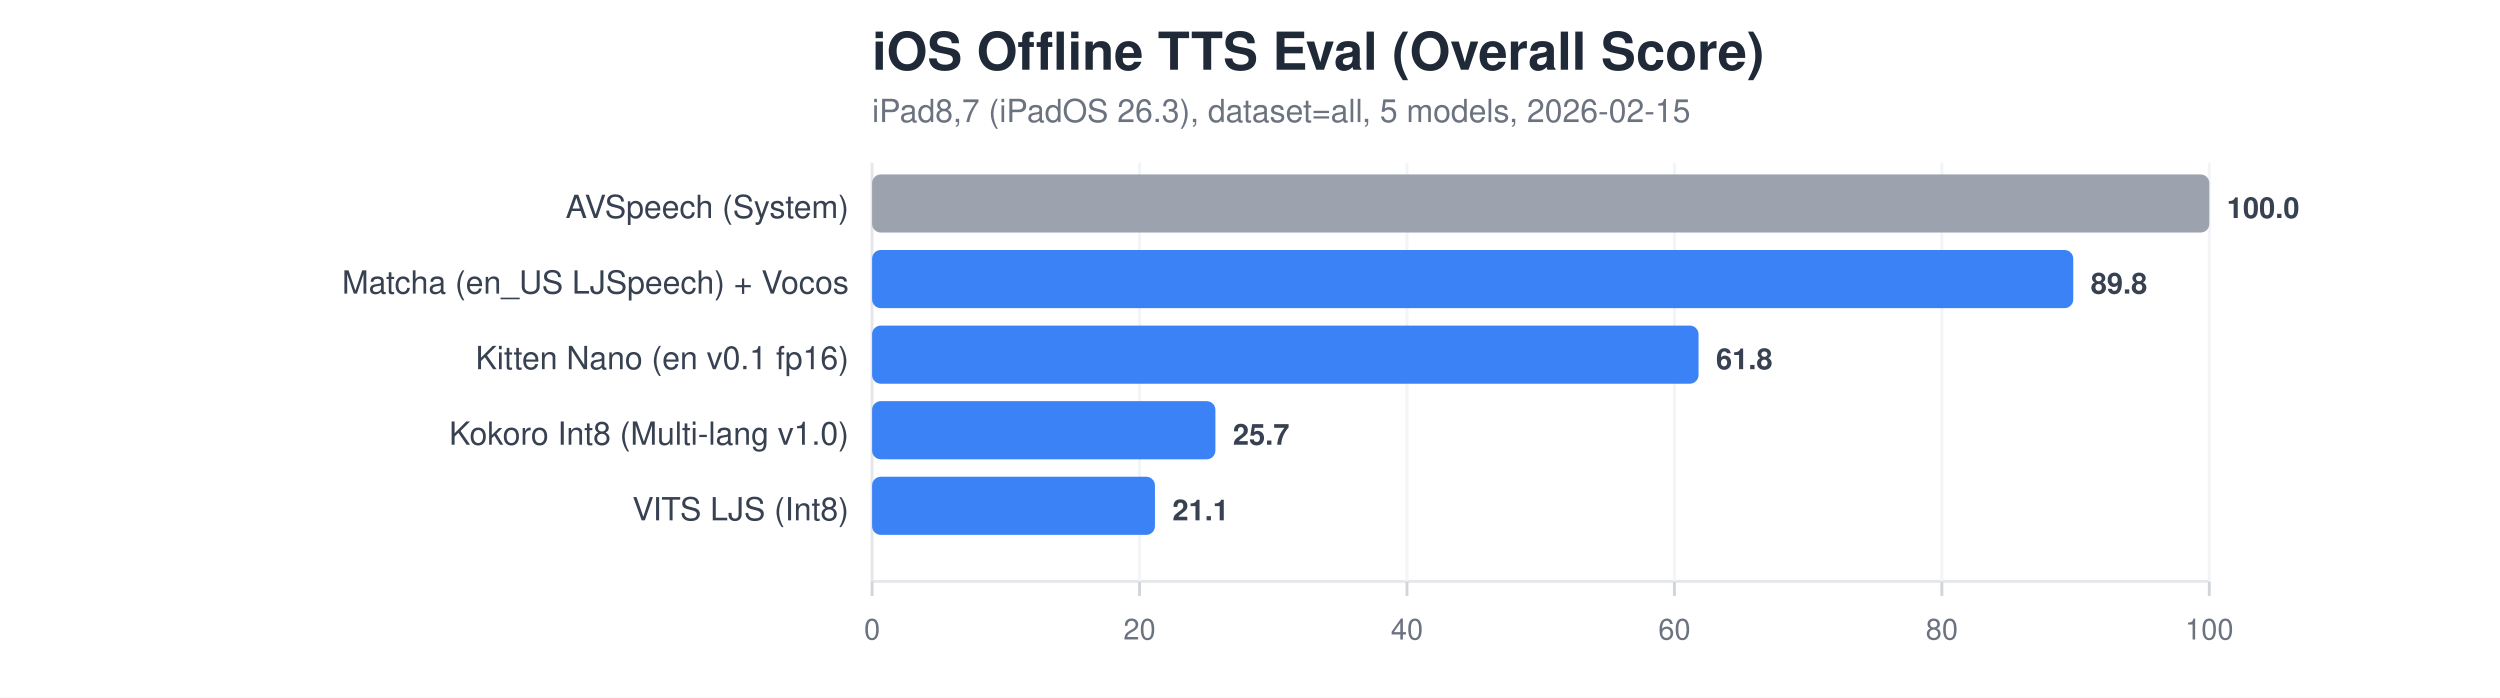
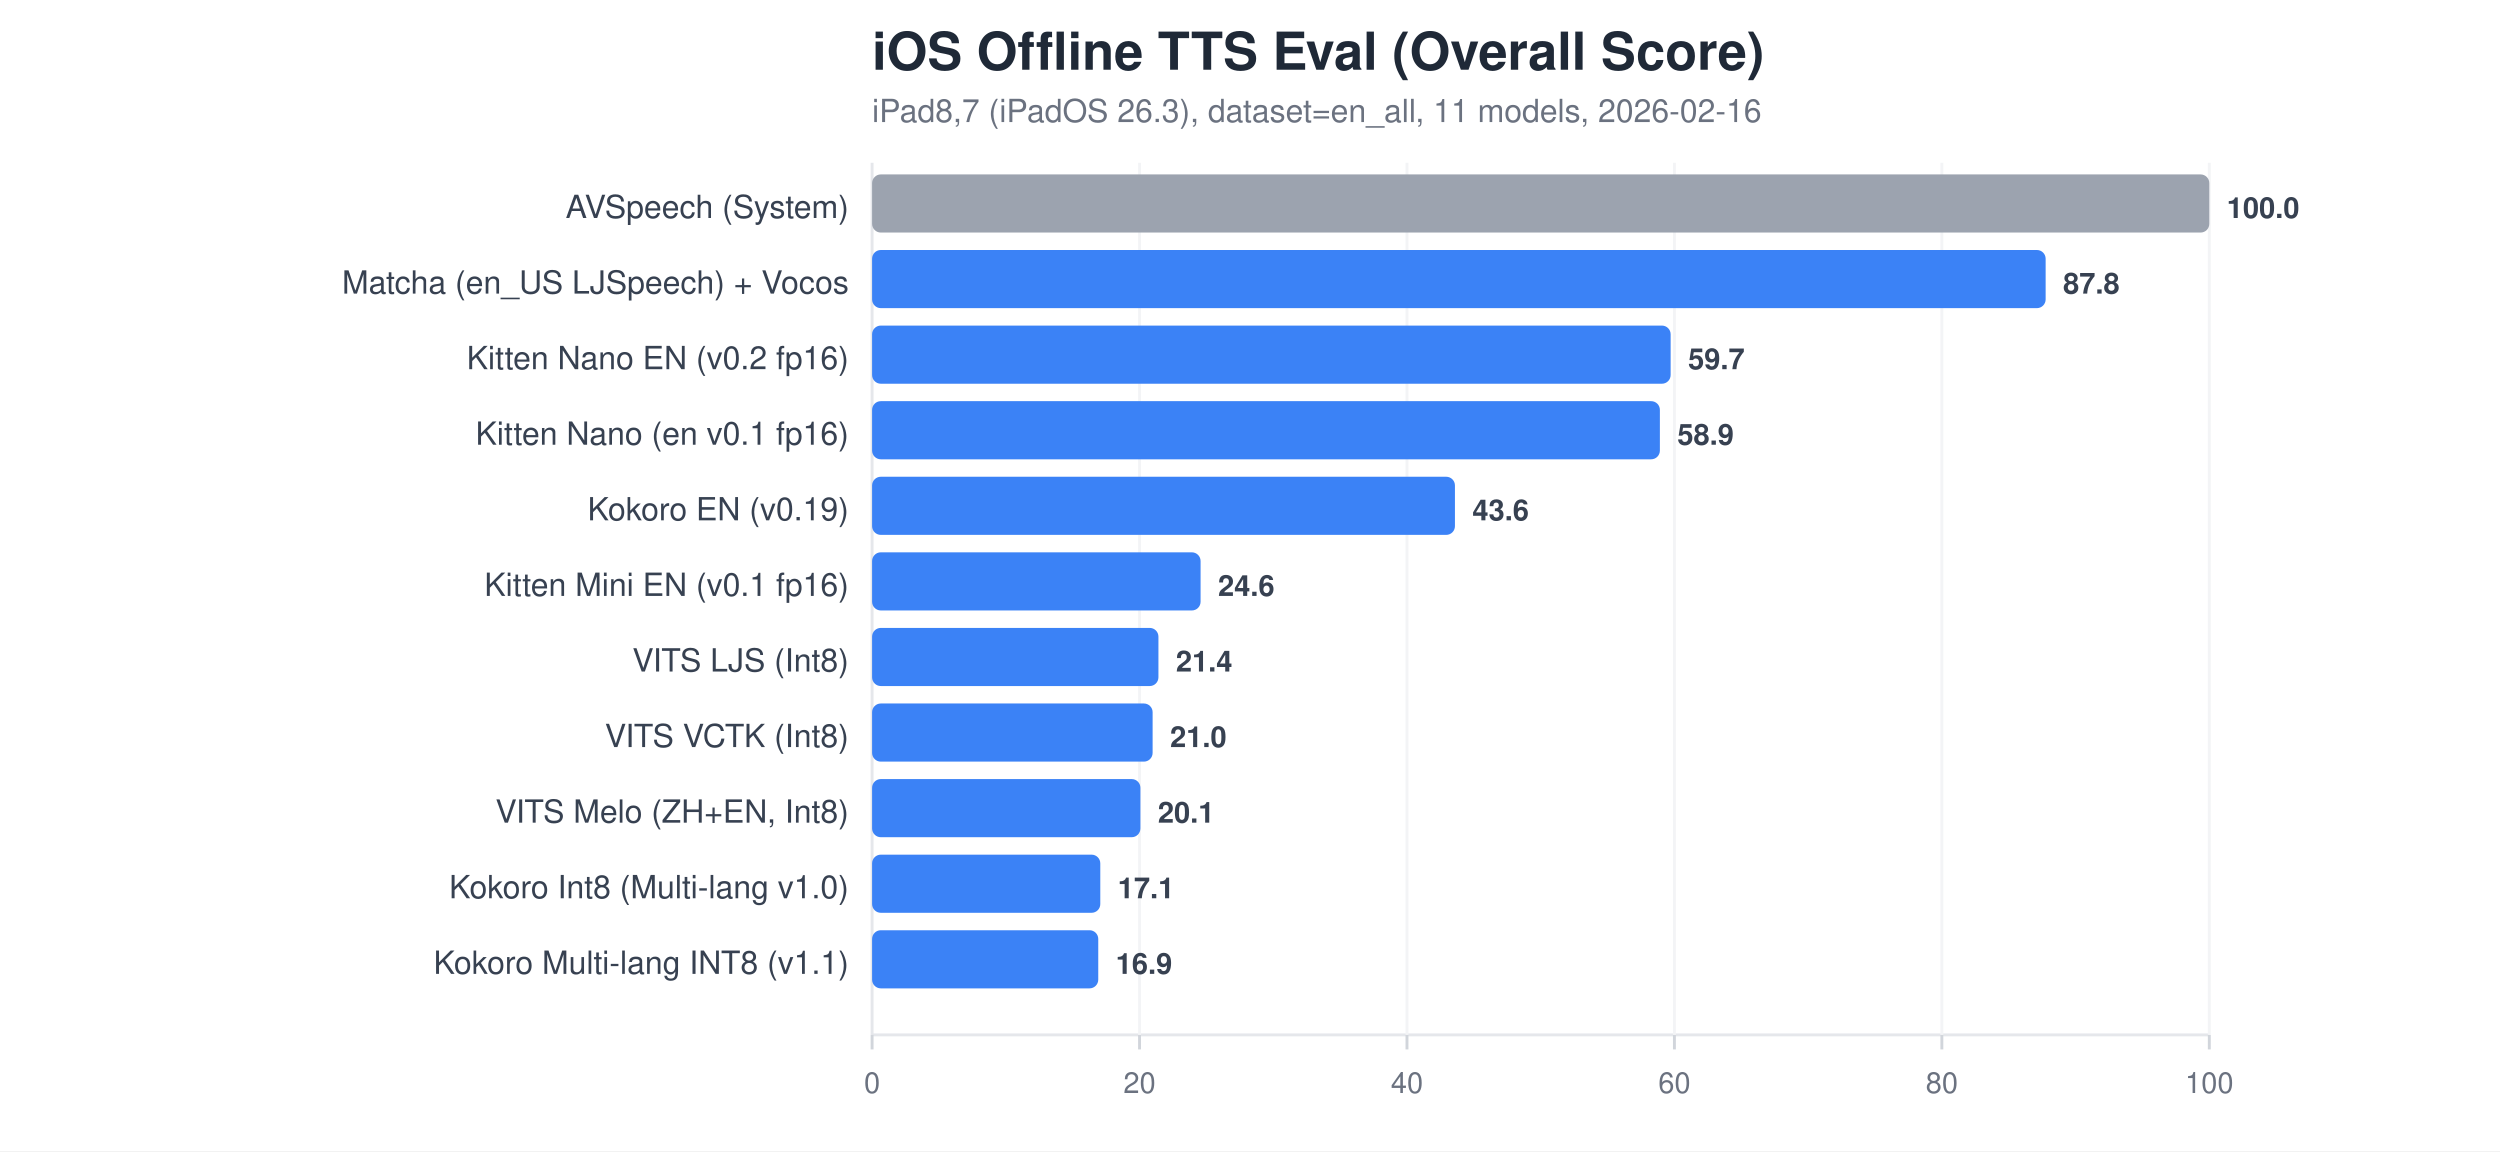
- <svg xmlns="http://www.w3.org/2000/svg" width="860" height="240" viewBox="0 0 860 240">
+ <svg xmlns="http://www.w3.org/2000/svg" width="860" height="396" viewBox="0 0 860 396">
  <style>
text { font-family: -apple-system, BlinkMacSystemFont, 'Segoe UI', Helvetica, Arial, sans-serif; }
.title { font-size: 18px; font-weight: 700; fill: #1f2937; }
.subtitle { font-size: 11px; fill: #6b7280; }
.axis { font-size: 10px; fill: #6b7280; }
.label { font-size: 11px; fill: #374151; }
.value { font-size: 10px; fill: #374151; font-weight: 600; }
</style>
  <rect width="100%" height="100%" fill="#ffffff" />
  <text x="300" y="24" class="title">iOS Offline TTS Eval (Overall Score)</text>
-   <text x="300" y="42" class="subtitle">iPad8,7 (iPadOS 26.3), dataset=all, 5 models, 2026-02-15</text>
-   <line x1="300" y1="56" x2="300" y2="200" stroke="#e5e7eb" />
-   <line x1="300" y1="200" x2="760" y2="200" stroke="#e5e7eb" />
-   <line x1="300.0" y1="200" x2="300.0" y2="205" stroke="#d1d5db" />
-   <text x="300.0" y="220" text-anchor="middle" class="axis">0</text>
-   <line x1="392.0" y1="200" x2="392.0" y2="205" stroke="#d1d5db" />
-   <text x="392.0" y="220" text-anchor="middle" class="axis">20</text>
-   <line x1="392.0" y1="56" x2="392.0" y2="200" stroke="#f3f4f6" />
-   <line x1="484.0" y1="200" x2="484.0" y2="205" stroke="#d1d5db" />
-   <text x="484.0" y="220" text-anchor="middle" class="axis">40</text>
-   <line x1="484.0" y1="56" x2="484.0" y2="200" stroke="#f3f4f6" />
-   <line x1="576.0" y1="200" x2="576.0" y2="205" stroke="#d1d5db" />
-   <text x="576.0" y="220" text-anchor="middle" class="axis">60</text>
-   <line x1="576.0" y1="56" x2="576.0" y2="200" stroke="#f3f4f6" />
-   <line x1="668.0" y1="200" x2="668.0" y2="205" stroke="#d1d5db" />
-   <text x="668.0" y="220" text-anchor="middle" class="axis">80</text>
-   <line x1="668.0" y1="56" x2="668.0" y2="200" stroke="#f3f4f6" />
-   <line x1="760.0" y1="200" x2="760.0" y2="205" stroke="#d1d5db" />
-   <text x="760.0" y="220" text-anchor="middle" class="axis">100</text>
-   <line x1="760.0" y1="56" x2="760.0" y2="200" stroke="#f3f4f6" />
+   <text x="300" y="42" class="subtitle">iPad8,7 (iPadOS 26.3), dataset=en_all, 11 models, 2026-02-16</text>
+   <line x1="300" y1="56" x2="300" y2="356" stroke="#e5e7eb" />
+   <line x1="300" y1="356" x2="760" y2="356" stroke="#e5e7eb" />
+   <line x1="300.0" y1="356" x2="300.0" y2="361" stroke="#d1d5db" />
+   <text x="300.0" y="376" text-anchor="middle" class="axis">0</text>
+   <line x1="392.0" y1="356" x2="392.0" y2="361" stroke="#d1d5db" />
+   <text x="392.0" y="376" text-anchor="middle" class="axis">20</text>
+   <line x1="392.0" y1="56" x2="392.0" y2="356" stroke="#f3f4f6" />
+   <line x1="484.0" y1="356" x2="484.0" y2="361" stroke="#d1d5db" />
+   <text x="484.0" y="376" text-anchor="middle" class="axis">40</text>
+   <line x1="484.0" y1="56" x2="484.0" y2="356" stroke="#f3f4f6" />
+   <line x1="576.0" y1="356" x2="576.0" y2="361" stroke="#d1d5db" />
+   <text x="576.0" y="376" text-anchor="middle" class="axis">60</text>
+   <line x1="576.0" y1="56" x2="576.0" y2="356" stroke="#f3f4f6" />
+   <line x1="668.0" y1="356" x2="668.0" y2="361" stroke="#d1d5db" />
+   <text x="668.0" y="376" text-anchor="middle" class="axis">80</text>
+   <line x1="668.0" y1="56" x2="668.0" y2="356" stroke="#f3f4f6" />
+   <line x1="760.0" y1="356" x2="760.0" y2="361" stroke="#d1d5db" />
+   <text x="760.0" y="376" text-anchor="middle" class="axis">100</text>
+   <line x1="760.0" y1="56" x2="760.0" y2="356" stroke="#f3f4f6" />
  <text x="292" y="75" text-anchor="end" class="label">AVSpeech (System)</text>
  <rect x="300" y="60" width="460.0" height="20" rx="3" fill="#9ca3af" />
  <text x="766.0" y="75" class="value">100.0</text>
  <text x="292" y="101" text-anchor="end" class="label">Matcha (en_US LJSpeech) + Vocos</text>
-   <rect x="300" y="86" width="413.2" height="20" rx="3" fill="#3b82f6" />
-   <text x="719.2" y="101" class="value">89.8</text>
-   <text x="292" y="127" text-anchor="end" class="label">Kitten Nano (en v0.1 fp16)</text>
-   <rect x="300" y="112" width="284.3" height="20" rx="3" fill="#3b82f6" />
-   <text x="590.3" y="127" class="value">61.8</text>
-   <text x="292" y="153" text-anchor="end" class="label">Kokoro Int8 (Multi-lang v1.0)</text>
-   <rect x="300" y="138" width="118.1" height="20" rx="3" fill="#3b82f6" />
-   <text x="424.1" y="153" class="value">25.7</text>
-   <text x="292" y="179" text-anchor="end" class="label">VITS LJS (Int8)</text>
-   <rect x="300" y="164" width="97.3" height="20" rx="3" fill="#3b82f6" />
-   <text x="403.3" y="179" class="value">21.1</text>
+   <rect x="300" y="86" width="403.7" height="20" rx="3" fill="#3b82f6" />
+   <text x="709.7" y="101" class="value">87.8</text>
+   <text x="292" y="127" text-anchor="end" class="label">Kitten Nano EN (v0.2 fp16)</text>
+   <rect x="300" y="112" width="274.7" height="20" rx="3" fill="#3b82f6" />
+   <text x="580.7" y="127" class="value">59.7</text>
+   <text x="292" y="153" text-anchor="end" class="label">Kitten Nano (en v0.1 fp16)</text>
+   <rect x="300" y="138" width="271.0" height="20" rx="3" fill="#3b82f6" />
+   <text x="577.0" y="153" class="value">58.9</text>
+   <text x="292" y="179" text-anchor="end" class="label">Kokoro EN (v0.19)</text>
+   <rect x="300" y="164" width="200.5" height="20" rx="3" fill="#3b82f6" />
+   <text x="506.5" y="179" class="value">43.6</text>
+   <text x="292" y="205" text-anchor="end" class="label">Kitten Mini EN (v0.1 fp16)</text>
+   <rect x="300" y="190" width="113.0" height="20" rx="3" fill="#3b82f6" />
+   <text x="419.0" y="205" class="value">24.6</text>
+   <text x="292" y="231" text-anchor="end" class="label">VITS LJS (Int8)</text>
+   <rect x="300" y="216" width="98.5" height="20" rx="3" fill="#3b82f6" />
+   <text x="404.5" y="231" class="value">21.4</text>
+   <text x="292" y="257" text-anchor="end" class="label">VITS VCTK (Int8)</text>
+   <rect x="300" y="242" width="96.5" height="20" rx="3" fill="#3b82f6" />
+   <text x="402.5" y="257" class="value">21.0</text>
+   <text x="292" y="283" text-anchor="end" class="label">VITS Melo (ZH+EN, Int8)</text>
+   <rect x="300" y="268" width="92.3" height="20" rx="3" fill="#3b82f6" />
+   <text x="398.3" y="283" class="value">20.1</text>
+   <text x="292" y="309" text-anchor="end" class="label">Kokoro Int8 (Multi-lang v1.0)</text>
+   <rect x="300" y="294" width="78.5" height="20" rx="3" fill="#3b82f6" />
+   <text x="384.5" y="309" class="value">17.1</text>
+   <text x="292" y="335" text-anchor="end" class="label">Kokoro Multi-lang INT8 (v1.1)</text>
+   <rect x="300" y="320" width="77.8" height="20" rx="3" fill="#3b82f6" />
+   <text x="383.8" y="335" class="value">16.9</text>
</svg>
